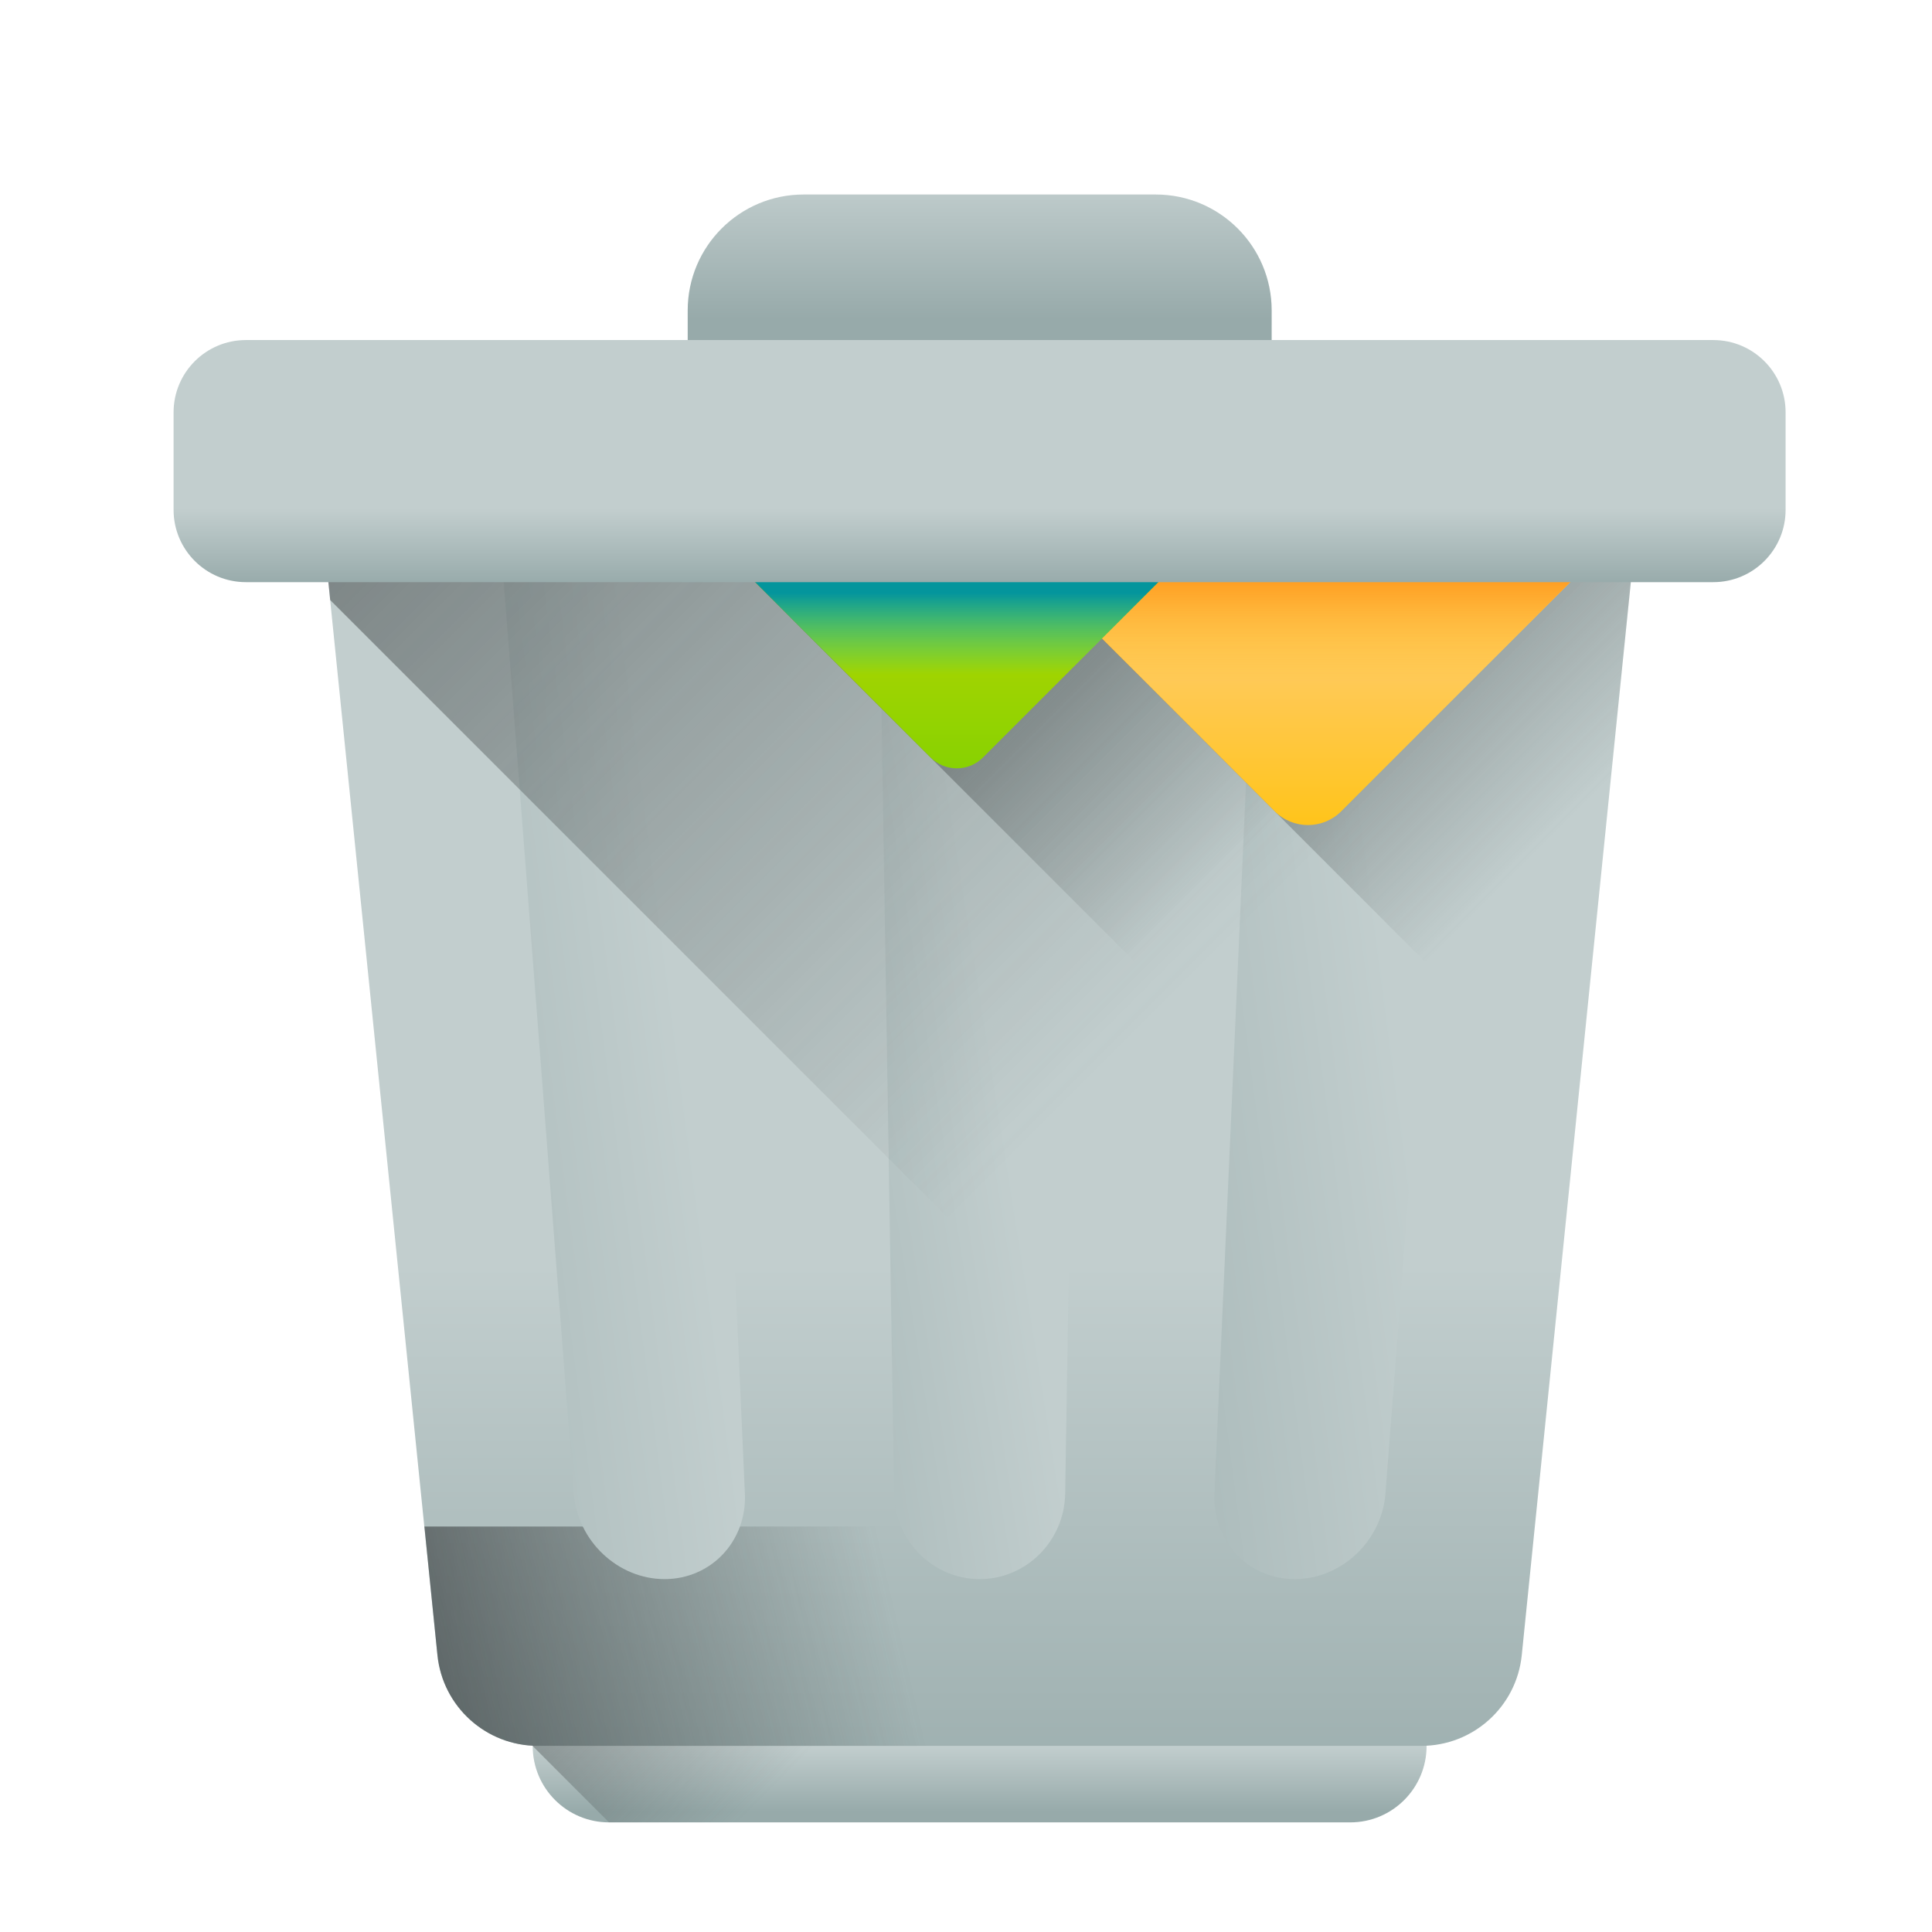
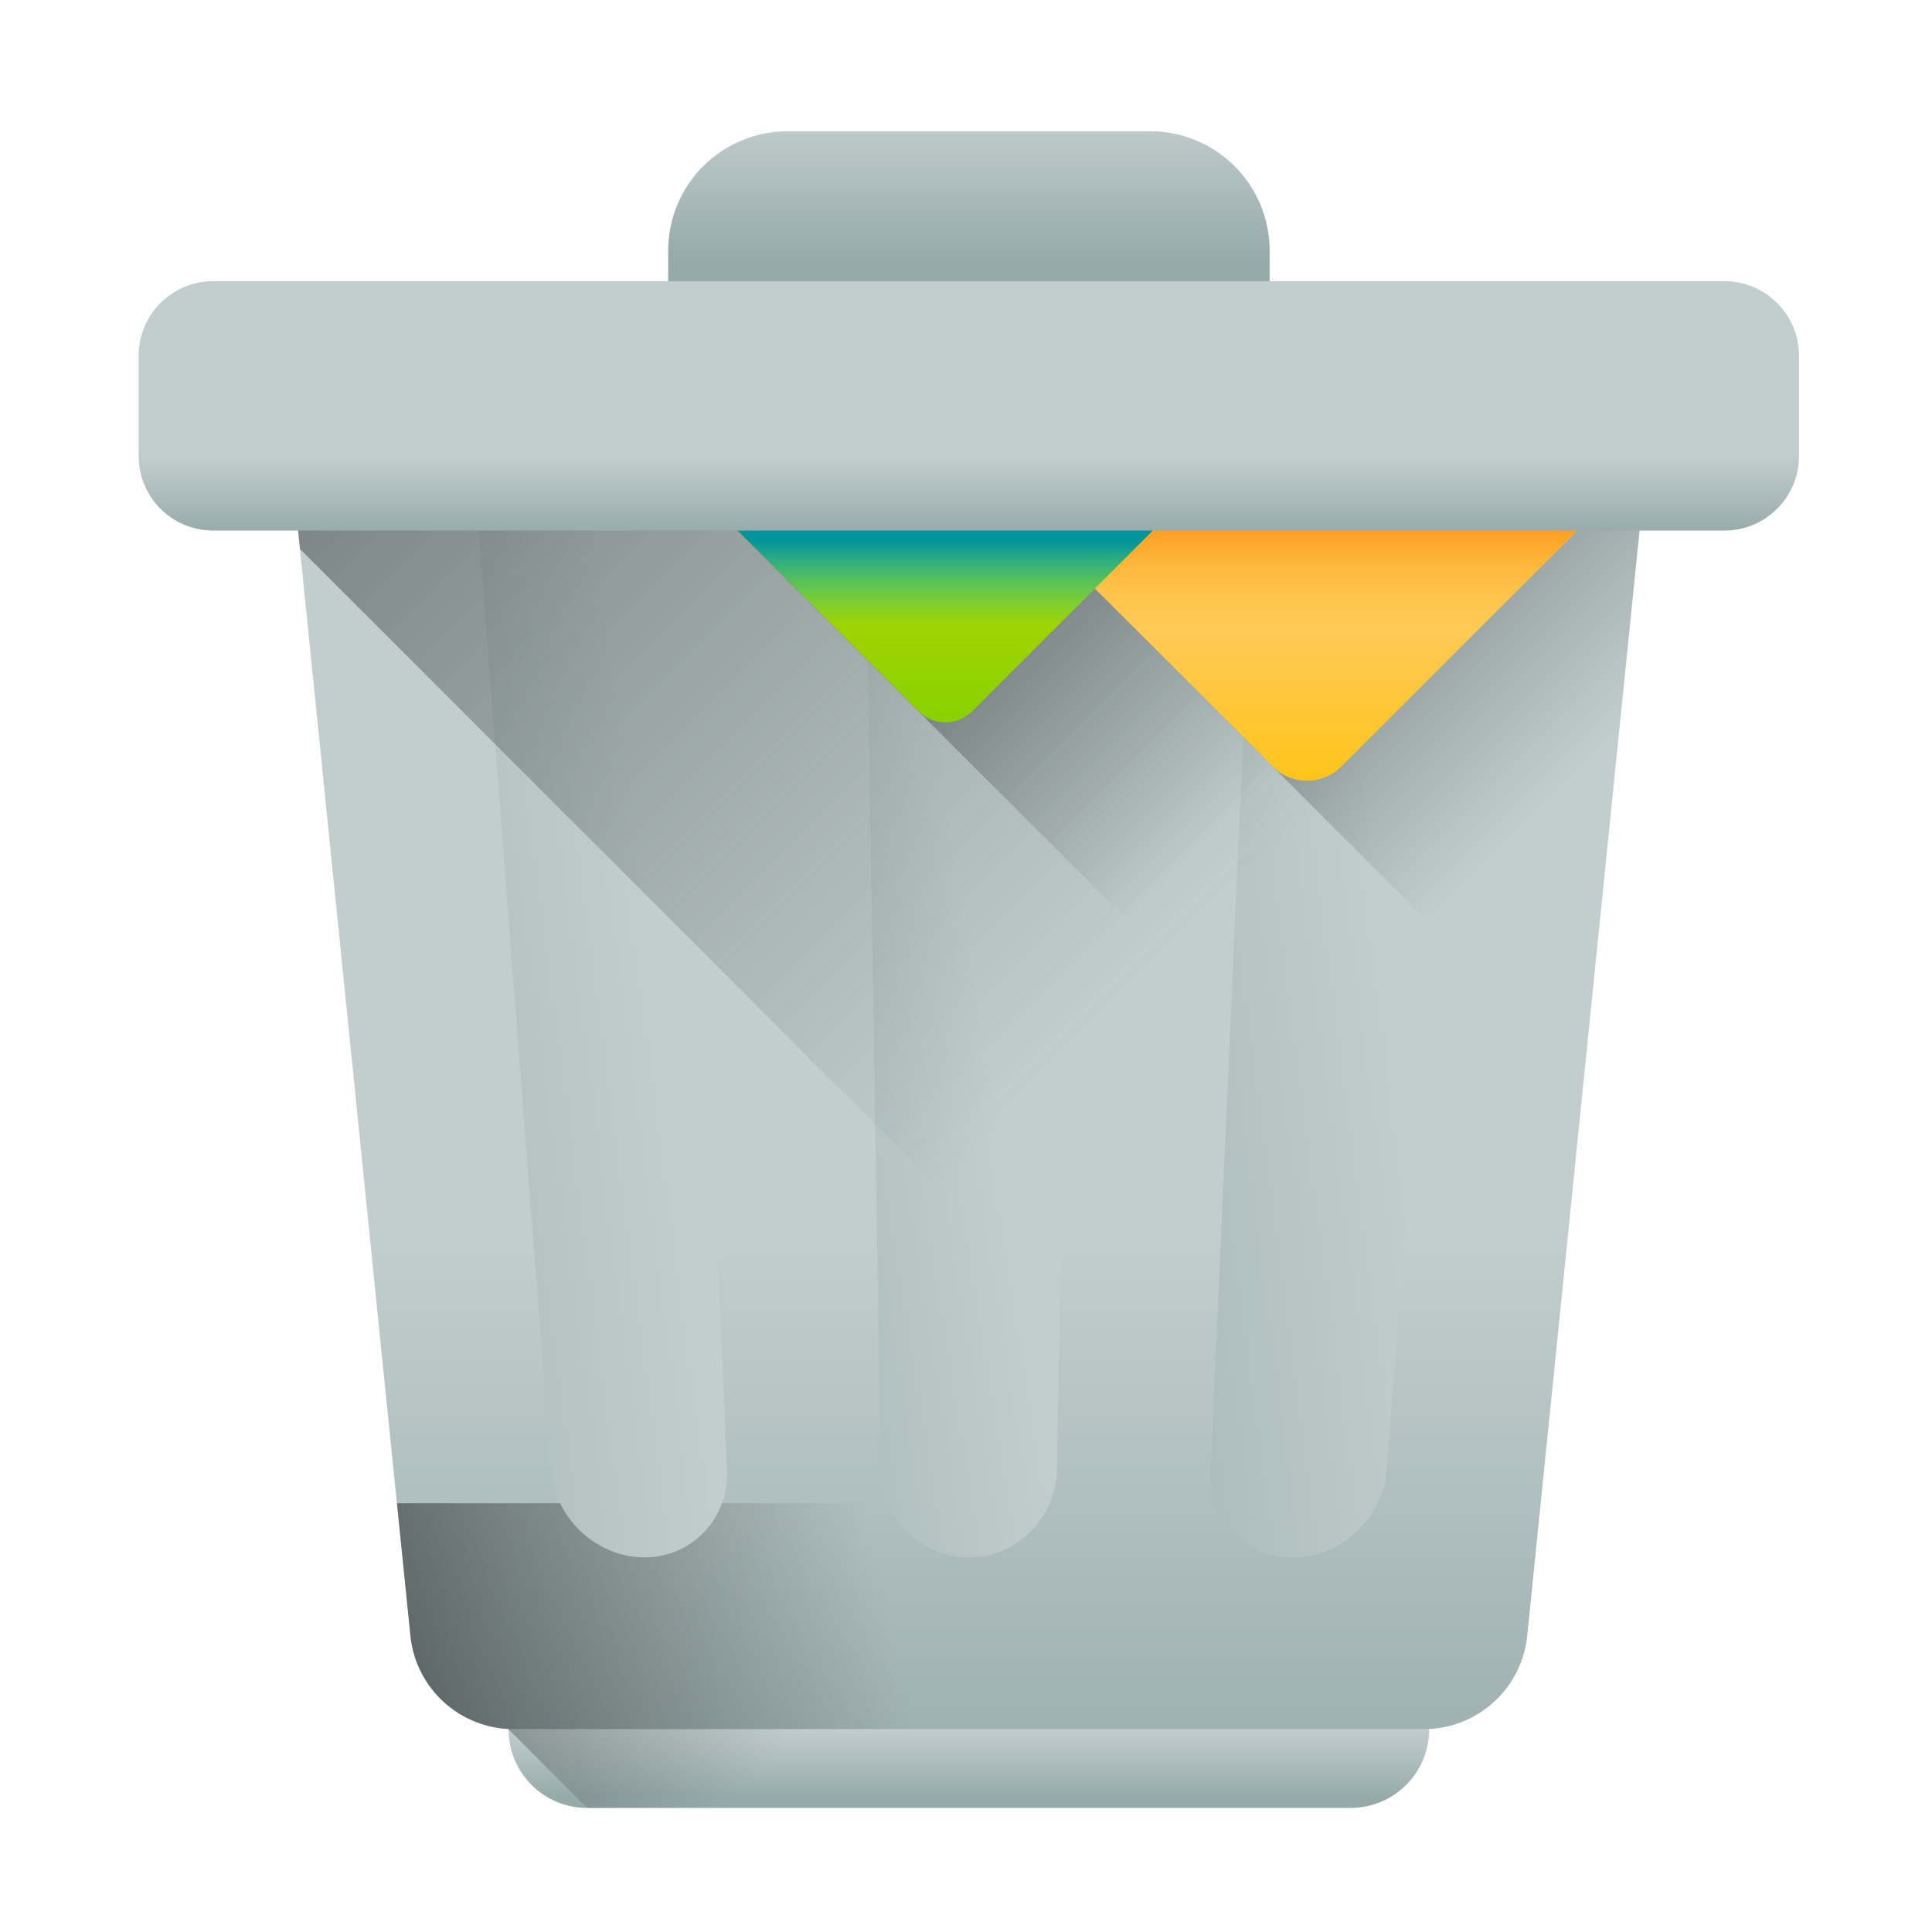
- <svg xmlns="http://www.w3.org/2000/svg" width="200mm" height="200mm" version="1.1" viewBox="0 0 200 200">
+ <svg xmlns="http://www.w3.org/2000/svg" width="64" height="64" version="1.1" viewBox="0 0 16.933 16.933">
  <defs>
    <linearGradient id="SVGID_16_" x1="236.94" x2="236.94" y1="430.06" y2="407.46" gradientTransform="matrix(.28223 0 0 -.28223 34.539 184.17)" gradientUnits="userSpaceOnUse">
      <stop stop-color="#C2CECE" offset="0" />
      <stop stop-color="#97AAAA" offset="1" />
    </linearGradient>
-     <linearGradient id="SVGID_15_" x1="230.19" x2="230.19" y1="381.09" y2="405.16" gradientTransform="matrix(1.0667 0 0 -1.0667 3.2667 557.53)" gradientUnits="userSpaceOnUse">
+     <linearGradient id="SVGID_15_" x1="230.19" x2="230.19" y1="381.09" y2="405.16" gradientTransform="matrix(1.0667,0,0,-1.0667,3.2667,557.53)" gradientUnits="userSpaceOnUse">
      <stop stop-color="#1ACEB8" stop-opacity="0" offset="1e-4" />
      <stop stop-color="#04959C" offset="1" />
    </linearGradient>
    <linearGradient id="SVGID_14_" x1="230.19" x2="230.19" y1="421.97" y2="338.27" gradientTransform="matrix(.28223 0 0 -.28223 34.539 184.17)" gradientUnits="userSpaceOnUse">
      <stop stop-color="#C2D600" offset="0" />
      <stop stop-color="#7BD101" offset="1" />
    </linearGradient>
-     <linearGradient id="SVGID_13_" x1="333.74" x2="333.74" y1="379.29" y2="419.6" gradientTransform="matrix(1.0667 0 0 -1.0667 3.2667 557.53)" gradientUnits="userSpaceOnUse">
+     <linearGradient id="SVGID_13_" x1="333.74" x2="333.74" y1="379.29" y2="419.6" gradientTransform="matrix(1.0667,0,0,-1.0667,3.2667,557.53)" gradientUnits="userSpaceOnUse">
      <stop stop-color="#FFC200" stop-opacity="0" offset="0" />
      <stop stop-color="#FF8E00" stop-opacity=".719" offset=".719" />
      <stop stop-color="#FF7800" offset="1" />
    </linearGradient>
    <linearGradient id="SVGID_12_" x1="333.74" x2="333.74" y1="423.69" y2="317.45" gradientTransform="matrix(.28223 0 0 -.28223 34.539 184.17)" gradientUnits="userSpaceOnUse">
      <stop stop-color="#FFCF95" offset="0" />
      <stop stop-color="#FFC954" offset=".427" />
      <stop stop-color="#FFC200" offset="1" />
    </linearGradient>
-     <linearGradient id="SVGID_11_" x1="413.73" x2="276.51" y1="341.28" y2="478.5" gradientTransform="matrix(1.0667 0 0 -1.0667 3.2667 557.53)" gradientUnits="userSpaceOnUse">
+     <linearGradient id="SVGID_11_" x1="413.73" x2="276.51" y1="341.28" y2="478.5" gradientTransform="matrix(1.0667,0,0,-1.0667,3.2667,557.53)" gradientUnits="userSpaceOnUse">
      <stop stop-color="#363F3E" stop-opacity="0" offset="0" />
      <stop stop-color="#303033" offset="1" />
    </linearGradient>
-     <linearGradient id="SVGID_10_" x1="316.01" x2="164.33" y1="329.76" y2="481.45" gradientTransform="matrix(1.0667 0 0 -1.0667 3.2667 557.53)" gradientUnits="userSpaceOnUse">
+     <linearGradient id="SVGID_10_" x1="316.01" x2="164.33" y1="329.76" y2="481.45" gradientTransform="matrix(1.0667,0,0,-1.0667,3.2667,557.53)" gradientUnits="userSpaceOnUse">
      <stop stop-color="#363F3E" stop-opacity="0" offset="0" />
      <stop stop-color="#303033" offset="1" />
    </linearGradient>
    <linearGradient id="SVGID_9_" x1="236.94" x2="236.94" y1="527.43" y2="485.93" gradientTransform="matrix(.28223 0 0 -.28223 34.539 184.17)" gradientUnits="userSpaceOnUse">
      <stop stop-color="#C2CECE" offset="0" />
      <stop stop-color="#97AAAA" offset="1" />
    </linearGradient>
    <linearGradient id="SVGID_8_" x1="334.46" x2="-59.006" y1="326.46" y2="719.93" gradientTransform="matrix(.28223 0 0 -.28223 34.539 184.17)" gradientUnits="userSpaceOnUse">
      <stop stop-color="#363F3E" stop-opacity="0" offset="0" />
      <stop stop-color="#303033" offset="1" />
    </linearGradient>
    <linearGradient id="SVGID_7_" x1="357.6" x2="209.63" y1="289.02" y2="269.62" gradientTransform="matrix(.28223 0 0 -.28223 34.539 184.17)" gradientUnits="userSpaceOnUse">
      <stop stop-color="#C2CECE" offset="0" />
      <stop stop-color="#97AAAA" offset="1" />
    </linearGradient>
    <linearGradient id="SVGID_6_" x1="238.45" x2="116.51" y1="287" y2="267.6" gradientTransform="matrix(.28223 0 0 -.28223 34.539 184.17)" gradientUnits="userSpaceOnUse">
      <stop stop-color="#C2CECE" offset="0" />
      <stop stop-color="#97AAAA" offset="1" />
    </linearGradient>
    <linearGradient id="SVGID_5_" x1="146.95" x2="-1.022" y1="288.51" y2="269.11" gradientTransform="matrix(.28223 0 0 -.28223 34.539 184.17)" gradientUnits="userSpaceOnUse">
      <stop stop-color="#C2CECE" offset="0" />
      <stop stop-color="#97AAAA" offset="1" />
    </linearGradient>
    <linearGradient id="SVGID_4_" x1="214.38" x2="-4.165" y1="95.855" y2="45.435" gradientTransform="matrix(.28223 0 0 -.28223 34.539 184.17)" gradientUnits="userSpaceOnUse">
      <stop stop-color="#363F3E" stop-opacity="0" offset="0" />
      <stop stop-color="#303033" offset="1" />
    </linearGradient>
    <linearGradient id="SVGID_3_" x1="236.94" x2="236.94" y1="207.1" y2="28.618" gradientTransform="matrix(.28223 0 0 -.28223 34.539 184.17)" gradientUnits="userSpaceOnUse">
      <stop stop-color="#C2CECE" offset="0" />
      <stop stop-color="#97AAAA" offset="1" />
    </linearGradient>
    <linearGradient id="SVGID_2_" x1="215.47" x2="103.66" y1="92.295" y2="204.09" gradientTransform="matrix(.28223 0 0 -.28223 34.539 184.17)" gradientUnits="userSpaceOnUse">
      <stop stop-color="#363F3E" stop-opacity="0" offset="0" />
      <stop stop-color="#303033" offset="1" />
    </linearGradient>
    <linearGradient id="SVGID_1_" x1="236.94" x2="236.94" y1="65.258" y2="45.857" gradientTransform="matrix(.28223 0 0 -.28223 34.539 184.17)" gradientUnits="userSpaceOnUse">
      <stop stop-color="#C2CECE" offset="0" />
      <stop stop-color="#97AAAA" offset="1" />
    </linearGradient>
  </defs>
-   <g transform="matrix(1.244 0 0 1.244 -24.741 -25.47)">
+   <circle cx="-302.94" cy="-325.41" r="0" fill="#5e4aa6" stroke-width=".265" />
+   <circle cx="-311.62" cy="-325.5" r="0" fill="#5e4aa6" stroke-width=".265" />
+   <g transform="matrix(.10848 0 0 .10848 -2.5093 -2.8263)">
    <g stroke-width=".265">
      <path d="m64.216 162.59h74.385v3.181c0 3.509-2.845 6.353-6.353 6.353h-61.678c-3.509 0-6.353-2.845-6.353-6.353v-3.181z" fill="url(#SVGID_1_)" />
      <path d="m138.6 165.77v-3.181h-74.385v3.181l6.353 6.353h61.679c3.509 0 6.353-2.845 6.353-6.353z" fill="url(#SVGID_2_)" />
      <path d="m156.13 63.676-9.608 94.533c-0.435 4.286-4.044 7.547-8.352 7.547h-73.532c-4.308 0-7.917-3.261-8.352-7.547l-9.608-94.533c-0.503-4.947 3.38-9.245 8.352-9.245h92.748c4.973 2.64e-4 8.855 4.298 8.353 9.245z" fill="url(#SVGID_3_)" />
      <path d="m146.53 158.21 1.088-10.705h-92.413l1.088 10.705c0.436 4.286 4.044 7.547 8.352 7.547h73.532c4.308-5.3e-4 7.917-3.261 8.353-7.547z" fill="url(#SVGID_4_)" />
      <path d="m75.19 151.88c-3.867 0-7.244-3.158-7.549-7.117l-6.141-79.857c-0.434-5.641 3.048-10.305 7.786-10.305 4.737 0 8.786 4.664 9.037 10.305l3.552 79.857c0.176 3.959-2.818 7.117-6.685 7.117z" fill="url(#SVGID_5_)" />
-       <path d="m101.41 151.88c-3.867 0-7.053-3.158-7.117-7.117l-1.294-79.857c-0.091-5.641 3.674-10.305 8.411-10.305 4.737 0 8.502 4.664 8.411 10.305l-1.294 79.857c-0.064 3.96-3.25 7.117-7.117 7.117z" fill="url(#SVGID_6_)" />
+       <path d="m101.41 151.88c-3.867 0-7.053-3.158-7.117-7.117l-1.294-79.857c-0.091-5.641 3.674-10.305 8.411-10.305s8.502 4.664 8.411 10.305l-1.294 79.857c-0.064 3.96-3.25 7.117-7.117 7.117z" fill="url(#SVGID_6_)" />
      <path d="m127.63 151.88c-3.867 0-6.861-3.158-6.685-7.117l3.552-79.857c0.251-5.641 4.299-10.305 9.037-10.305 4.737 0 8.22 4.664 7.786 10.305l-6.141 79.857c-0.304 3.959-3.682 7.117-7.549 7.117z" fill="url(#SVGID_7_)" />
      <path d="m46.682 63.676 0.684 6.729 94.495 94.495c2.531-1.24 4.363-3.717 4.665-6.692l9.608-94.533c0.503-4.947-3.38-9.245-8.352-9.245h-92.748c-4.973 7.93e-4 -8.855 4.298-8.353 9.245z" fill="url(#SVGID_8_)" />
      <path d="m125.71 51.139h-48.595v-4.831c0-5.329 4.32-9.648 9.649-9.648h29.299c5.329 0 9.648 4.32 9.648 9.648z" fill="url(#SVGID_9_)" />
    </g>
-     <polygon transform="matrix(.26458 0 0 .26458 33.675 36.66)" points="177.72 114.24 435.42 371.93 447.69 251.18 319.88 114.24" fill="url(#SVGID_10_)" />
-     <polygon transform="matrix(.26458 0 0 .26458 33.675 36.66)" points="443.84 289.05 461.6 114.24 269.03 114.24" fill="url(#SVGID_11_)" />
+     <polygon transform="matrix(.26458 0 0 .26458 33.675 36.66)" points="447.69 251.18 319.88 114.24 177.72 114.24 435.42 371.93" fill="url(#SVGID_10_)" />
+     <polygon transform="matrix(.26458 0 0 .26458 33.675 36.66)" points="461.6 114.24 269.03 114.24 443.84 289.05" fill="url(#SVGID_11_)" />
    <path d="m152.6 66.886-21.099 21.099c-1.53 1.53-4.01 1.53-5.54 2.6e-4l-21.103-21.1z" fill="url(#SVGID_12_)" stroke-width=".265" />
-     <polygon transform="matrix(.26458 0 0 .26458 33.675 36.66)" points="449.47 114.24 269.03 114.24 308.4 153.6 410.11 153.6" fill="url(#SVGID_13_)" />
+     <polygon transform="matrix(.26458 0 0 .26458 33.675 36.66)" points="308.4 153.6 410.11 153.6 449.47 114.24 269.03 114.24" fill="url(#SVGID_13_)" />
    <path d="m118.31 66.886-16.622 16.622c-1.205 1.205-3.159 1.205-4.364 2.7e-4l-16.625-16.622h37.611z" fill="url(#SVGID_14_)" stroke-width=".265" />
-     <polygon transform="matrix(.26458 0 0 .26458 33.675 36.66)" points="319.88 114.24 177.72 114.24 217.09 153.6 280.52 153.6" fill="url(#SVGID_15_)" />
+     <polygon transform="matrix(.26458 0 0 .26458 33.675 36.66)" points="217.09 153.6 280.52 153.6 319.88 114.24 177.72 114.24" fill="url(#SVGID_15_)" />
    <path d="m162.46 68.918h-122.11c-3.323 0-6.017-2.694-6.017-6.017v-8.112c0-3.323 2.694-6.017 6.017-6.017h122.11c3.323 0 6.017 2.694 6.017 6.017v8.112c0 3.323-2.694 6.017-6.017 6.017z" fill="url(#SVGID_16_)" stroke-width=".265" />
  </g>
</svg>
